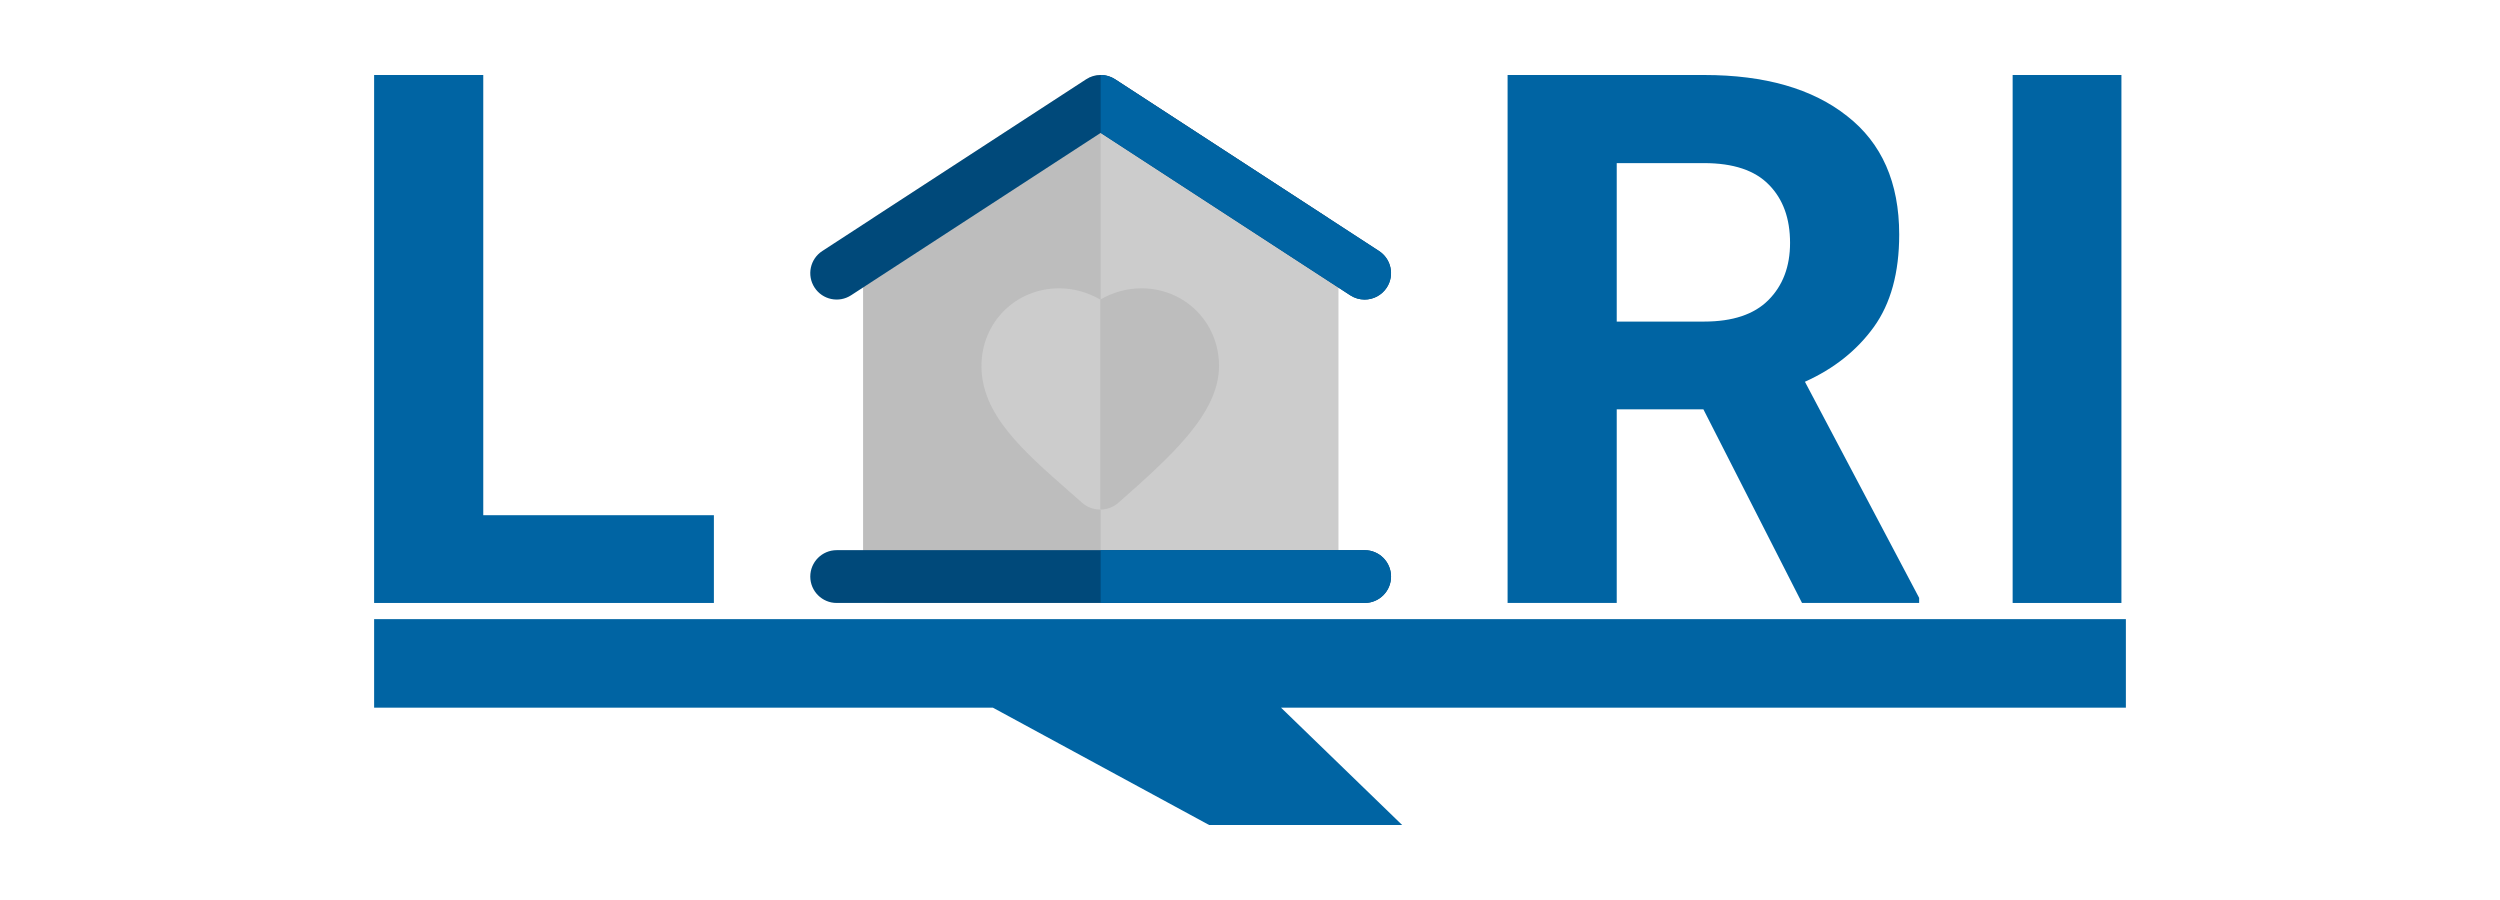
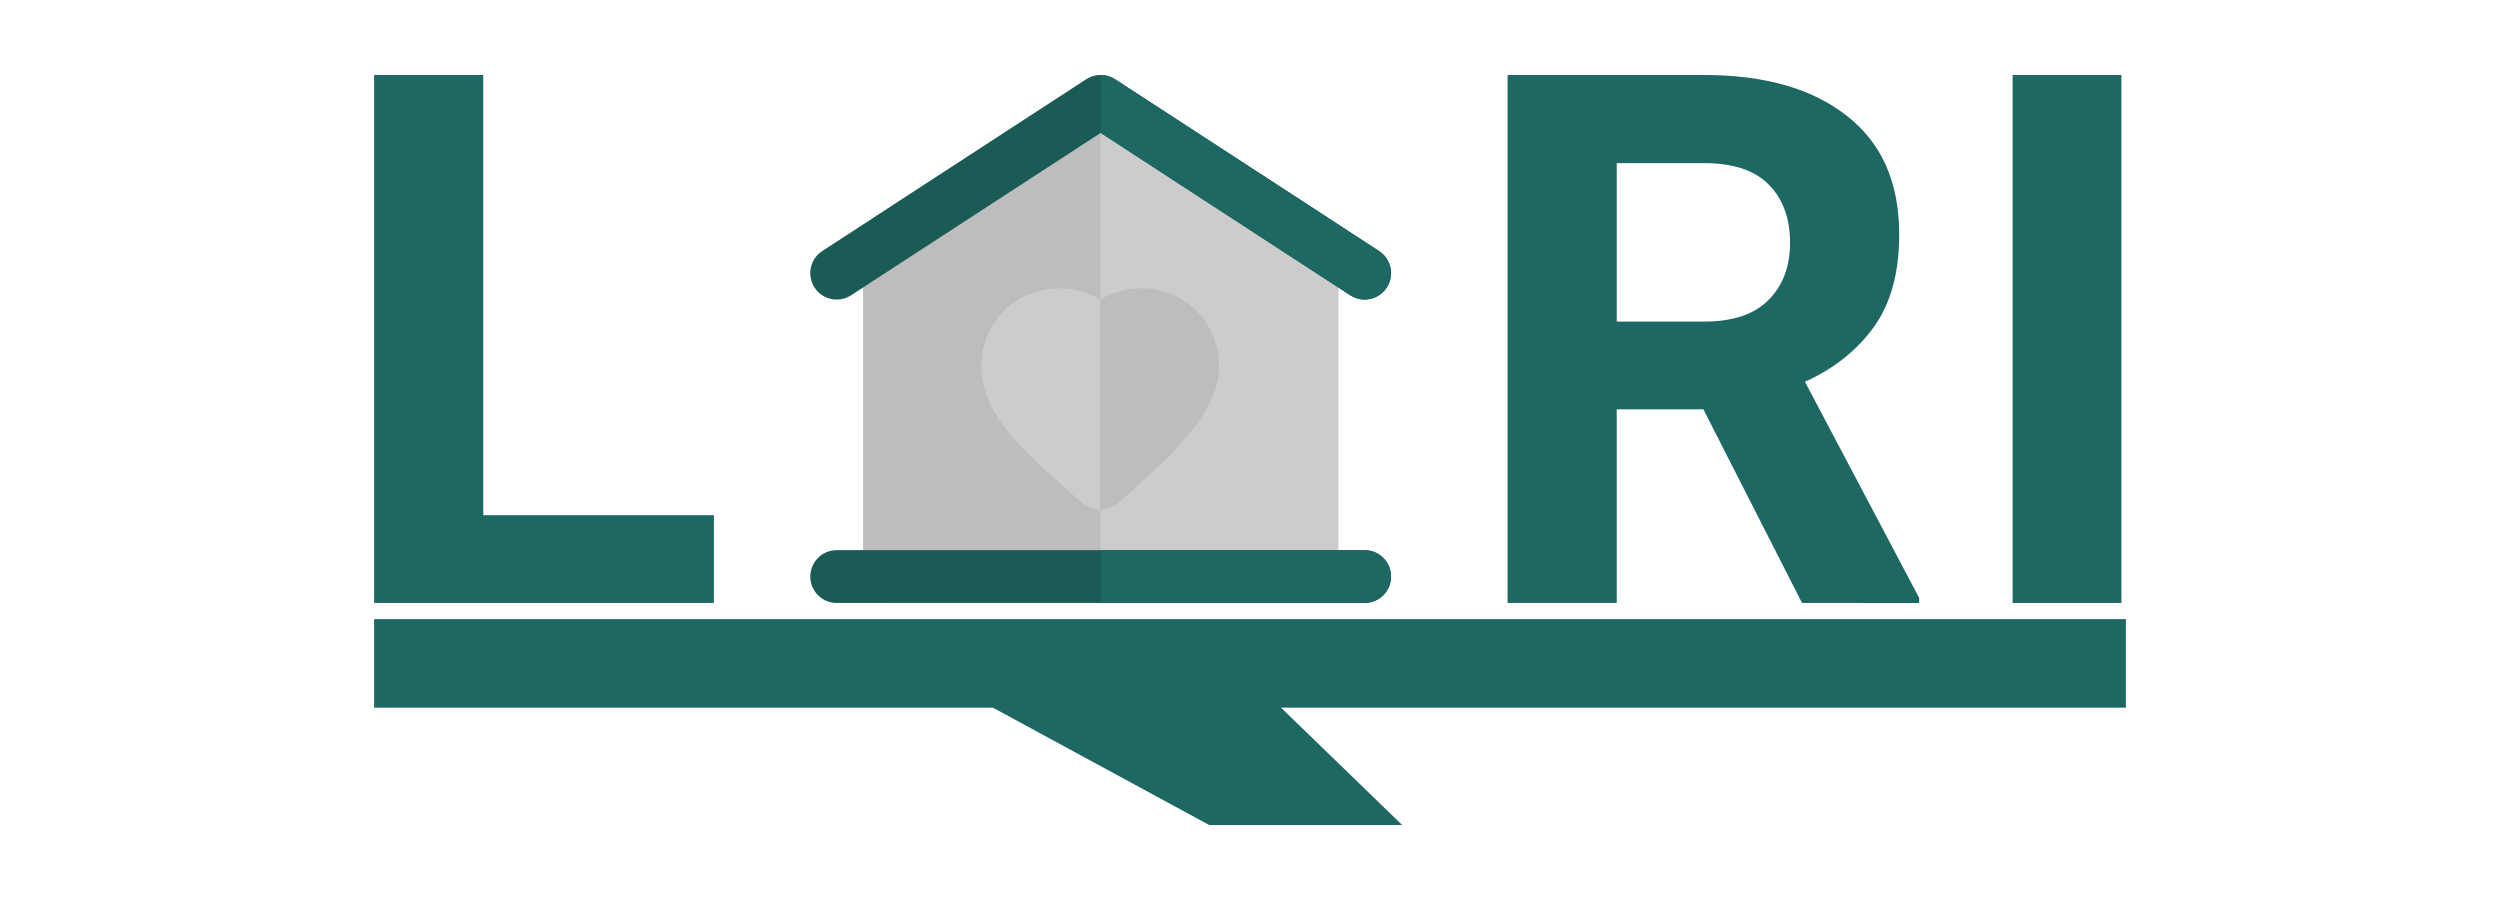
<svg xmlns="http://www.w3.org/2000/svg" id="svg8" version="1.1" viewBox="0 0 50 18" height="18mm" width="50mm" xml:space="preserve">
  <defs id="defs2">
    <clipPath clipPathUnits="userSpaceOnUse" id="clipPath867">
      <path d="M 0,500 H 500 V 0 H 0 Z" id="path865" />
    </clipPath>
    <clipPath clipPathUnits="userSpaceOnUse" id="clipPath875">
      <path d="M 17.919,398.33 H 493.137 V 88.811 H 17.919 Z" id="path873" />
    </clipPath>
    <linearGradient x1="0" y1="0" x2="1" y2="0" gradientUnits="userSpaceOnUse" gradientTransform="matrix(-1.47e-5,-337.3858,-337.3858,1.47e-5,255.5283,408.3301)" spreadMethod="pad" id="linearGradient887">
      <stop style="stop-opacity:1;stop-color:#feb89e" offset="0" id="stop881" />
      <stop style="stop-opacity:1;stop-color:#c0416e" offset="0.997" id="stop883" />
      <stop style="stop-opacity:1;stop-color:#c0416e" offset="1" id="stop885" />
    </linearGradient>
    <clipPath clipPathUnits="userSpaceOnUse" id="clipPath911">
      <path d="M 0,500 H 500 V 0 H 0 Z" id="path909" />
    </clipPath>
    <clipPath clipPathUnits="userSpaceOnUse" id="clipPath1043">
      <path d="m 310.981,327.453 h 10.555 v -9.511 h -10.555 z" id="path1041" />
    </clipPath>
    <clipPath clipPathUnits="userSpaceOnUse" id="clipPath1095">
      <path d="m 282.58,328.974 h 22.778 V 311.382 H 282.58 Z" id="path1093" />
    </clipPath>
    <clipPath clipPathUnits="userSpaceOnUse" id="clipPath1279">
      <path d="m 185.277,297.779 h 8.685 v -15.041 h -8.685 z" id="path1277" />
    </clipPath>
    <clipPath clipPathUnits="userSpaceOnUse" id="clipPath1339">
      <path d="m 188.407,328.125 h 23.068 v -24.747 h -23.068 z" id="path1337" />
    </clipPath>
    <clipPath clipPathUnits="userSpaceOnUse" id="clipPath1539">
      <path d="M 75.691,382.215 H 96.657 V 361.581 H 75.691 Z" id="path1537" />
    </clipPath>
    <clipPath clipPathUnits="userSpaceOnUse" id="clipPath1555">
      <path d="M 82.545,360.024 H 104.37 V 338.622 H 82.545 Z" id="path1553" />
    </clipPath>
    <clipPath clipPathUnits="userSpaceOnUse" id="clipPath1727">
      <path d="m 399.336,363.466 h 15.627 v -19.354 h -15.627 z" id="path1725" />
    </clipPath>
    <clipPath clipPathUnits="userSpaceOnUse" id="clipPath2302">
      <path d="M 4868.62,888.109 H 264.438 c 0,0 -310.692,1254.851 254.234,1411.581 123.168,34.17 237.777,46.07 342.808,46.07 120.446,0 228.3,-15.64 322.12,-31.28 93.81,-15.64 173.6,-31.28 237.84,-31.28 121.91,0 187.88,56.28 187.88,275.72 0,834.31 101.81,1424.37 426.17,1424.37 68.8,0 147.56,-26.51 237.54,-82.88 397.25,-248.84 678.82,-274.75 911.12,-274.75 30.54,0 60.23,0.45 89.22,0.9 28.98,0.44 57.28,0.89 85.02,0.89 203.97,0 378.21,-24.2 582.79,-250.64 512.9,-567.76 -112.06,-1464.83 160.55,-1464.83 6.34,0 13.11,0.48 20.44,1.46 127.3,17.05 248.35,45.17 356.92,45.17 166.69,0 303.99,-66.24 389.53,-340.5 141.18,-452.9 0,-730.001 0,-730.001 M 2042.58,2831.56 c -70.64,0 -144.09,-5.66 -152.07,-20.9 -46.19,-71.38 0,-422.7 -2.81,-461.9 -2.79,-39.18 -11.67,-181.9 -11.67,-181.9 27.14,-15.66 75.64,-20.66 126.55,-20.66 90.01,0 187.51,15.64 187.51,15.64 0,0 -22.44,144.95 -22.44,188.34 0,43.39 34.58,442.93 9.8,469.9 -6.07,6.6 -69.25,11.48 -134.87,11.48 m 693.5,305.18 c -2.58,0 -5.1,-0.05 -7.54,-0.14 -42.06,-1.56 -117.55,-48.72 -117.55,-48.72 0,0 -84.98,-287.91 -67.87,-416.17 0.94,-6.97 20.92,-20.09 68.05,-20.08 49.59,0 129.24,14.52 248.31,65.97 l 34.42,117.34 c 0,0 -223.66,-82.92 -259.97,-86.75 0,0 -4.7,310.65 8.58,310.65 h 0.01 c 0.61,-0.01 1.21,-0.01 1.81,-0.01 61.76,0 86.13,47.3 86.13,47.3 0,0 46.82,-10.99 67.86,-13.23 1.18,-0.13 2.23,-0.19 3.18,-0.19 15.98,0 0.65,16.89 0.65,16.89 1.88,-0.21 3.72,-0.3 5.52,-0.3 7.99,0 14.96,1.92 19.71,4.54 13.26,1.18 25.94,6.85 37.63,14.9 -0.78,-45.01 2.4,-102.77 16.42,-136.2 17.26,-41.18 53.1,-65.62 92.78,-65.62 8.98,0 18.14,1.25 27.34,3.84 27.04,7.61 45.89,17.28 59.03,28.65 -0.08,-0.23 -0.13,-0.35 -0.13,-0.35 0,0 84.95,30.94 100.51,148.33 1.94,14.71 2.5,28.32 1.86,40.89 52.59,0.73 70.91,31.93 69.86,63.12 -1.06,31.56 -21.95,63.13 -47.2,63.13 -0.85,0 -1.71,-0.04 -2.57,-0.11 -33.75,-2.86 -54.04,-16.72 -64.4,-26.53 -30.18,27.56 -69.9,39.13 -100.09,41.48 -0.02,0 -0.04,0.01 -0.06,0.01 -0.07,0 -0.15,0.01 -0.23,0.01 -3,0.23 -5.93,0.34 -8.8,0.34 v 0 0 0 c -0.01,0 -0.03,0 -0.04,0 -54.47,-0.01 -83.86,-39.25 -84.54,-40.17 -0.01,-0.01 -0.01,-0.01 -0.01,-0.01 v 0 c -0.03,0 -0.06,0 -0.09,0 -1.77,0.18 -3.98,0.29 -6.55,0.29 v 0 0 0 c -0.09,0 -0.18,0 -0.26,0 -21.63,-0.06 -67.36,-7.79 -81.45,-45.43 -0.05,-0.13 -0.09,-0.25 -0.14,-0.38 -0.05,-0.13 -0.1,-0.27 -0.15,-0.41 -0.04,-0.12 -0.09,-0.24 -0.13,-0.36 -0.06,-0.17 -0.11,-0.33 -0.17,-0.49 v 0 c -8.13,-23.75 -10,-47.84 -10,-64.94 0,-5.13 0.17,-9.62 0.39,-13.3 -16.74,5.55 -58.05,12.21 -90.11,12.21 M 1906.32,2854.3 c -0.01,-0.31 -0.32,-27.67 26.88,-27.67 1.53,0 3.15,0.09 4.87,0.27 32.28,3.47 25.6,30.47 25.6,30.47 0,0 15.65,-8.72 27.65,-8.72 6.63,0 12.14,2.66 13.29,10.92 3.24,23.18 -32.26,36.96 -32.26,36.96 0,0 10.96,29.65 -1.77,58.16 2.64,0.26 5.18,0.87 7.57,1.77 21.15,-24.7 50.62,-38.14 79.24,-38.14 37.67,0 73.87,23.28 87.67,74.78 16.68,62.24 14.97,119.52 11.99,150.66 2.4,1.12 4.6,2.35 6.56,3.72 31.55,21.83 34.82,76.87 -4.29,80.37 -5.2,0.47 -9.79,0.67 -13.85,0.67 -26.47,0 -30.09,-8.62 -30.09,-8.62 0,0 13.94,61.35 -31.62,61.35 -0.68,0 -1.36,-0.01 -2.06,-0.04 -48.04,-1.86 -101.71,-45.04 -101.71,-45.04 0,0 -20.73,10.7 -41.49,10.7 -10.57,0 -21.13,-2.76 -29,-11.11 v 0 c -0.02,-0.02 -0.04,-0.04 -0.06,-0.07 h -0.01 c -0.02,-0.02 -0.04,-0.05 -0.06,-0.07 0,0 0,0 -0.01,-0.01 -0.02,-0.02 -0.03,-0.04 -0.05,-0.06 -0.01,0 -0.01,-0.01 -0.01,-0.01 -0.02,-0.02 -0.04,-0.04 -0.06,-0.06 v -0.01 c -0.03,-0.02 -0.05,-0.04 -0.07,-0.07 v 0 c -0.02,-0.02 -0.04,-0.05 -0.06,-0.07 v 0 c -2.44,-2.77 -4.98,-7.35 -7.46,-13.32 0,-0.01 -0.01,-0.02 -0.01,-0.03 -0.01,-0.03 -0.03,-0.07 -0.04,-0.1 -0.01,-0.02 -0.02,-0.05 -0.03,-0.07 -0.01,-0.01 -0.01,-0.03 -0.02,-0.05 -20.27,-49.04 -36.86,-190.06 33.83,-190.06 3.34,0 6.87,0.31 10.61,0.97 1.37,-7.13 2.96,-14.15 4.8,-20.93 -8.59,-5.9 -14.02,-16.21 -13.41,-27.63 0.11,-2.07 0.42,-4.08 0.89,-6.02 -8.07,-0.57 -18.57,-1.6 -28.55,-3.49 -11.74,-2.21 -22.77,-5.61 -28.29,-10.8 0,0 0,0 0,-0.01 -0.05,-0.05 -0.11,-0.1 -0.16,-0.15 -0.01,-0.01 -0.01,-0.01 -0.02,-0.02 -0.01,-0.01 -0.02,-0.02 -0.02,-0.02 -0.01,-0.01 -0.03,-0.02 -0.04,-0.03 0,-0.01 -0.01,-0.01 -0.01,-0.02 -0.02,-0.02 -0.04,-0.03 -0.05,-0.05 -4.15,-4.11 -5.63,-11.43 -5.63,-19.79 -0.01,-20.97 9.28,-48.51 9.28,-48.51 0,0 -29.6,-7.32 -31.81,-26.32 -0.13,-1.14 -0.19,-2.25 -0.2,-3.33 -0.02,-17.27 16.24,-26.17 30.9,-26.17 10.87,0 20.86,4.9 22.65,14.93 v 0 0 c 0,0 0,0 0,-0.01 v 0" id="path2300" />
    </clipPath>
    <linearGradient x1="0" y1="0" x2="1" y2="0" gradientUnits="userSpaceOnUse" gradientTransform="matrix(-2.0727196e-5,-536.4269,-474.1061,2.3451765e-5,236.6426,527.8202)" spreadMethod="pad" id="linearGradient2310">
      <stop style="stop-opacity:1;stop-color:#fff1ec" offset="0" id="stop2304" />
      <stop style="stop-opacity:1;stop-color:#f2d9e2" offset="0.997" id="stop2306" />
      <stop style="stop-opacity:1;stop-color:#f2d9e2" offset="1" id="stop2308" />
    </linearGradient>
    <clipPath clipPathUnits="userSpaceOnUse" id="clipPath2404">
      <path d="m 2835.8,3202.77 c 0.06,0.16 0.11,0.32 0.17,0.49 -0.06,-0.17 -0.11,-0.33 -0.17,-0.49 m 0.3,0.85 c 0.05,0.14 0.1,0.28 0.15,0.41 -0.05,-0.13 -0.1,-0.27 -0.15,-0.41 m 0.29,0.79 c 14.09,37.64 59.82,45.37 81.45,45.43 -21.63,-0.06 -67.36,-7.8 -81.45,-45.43 m 88.35,45.14 c -0.03,0 -0.06,0 -0.09,0 0.03,0 0.06,0 0.09,0 m 0.01,0.01 c 0.68,0.92 30.07,40.16 84.54,40.17 -54.46,-0.02 -83.86,-39.25 -84.54,-40.17 m -6.65,0.28 v 0 0 0 m 100.32,39.53 c -0.02,0 -0.04,0 -0.06,0.01 0.02,0 0.04,-0.01 0.06,-0.01 m -9.09,0.36 v 0 0 0" id="path2402" />
    </clipPath>
    <linearGradient x1="0" y1="0" x2="1" y2="0" gradientUnits="userSpaceOnUse" gradientTransform="matrix(-8.9744138e-6,-232.2609,-205.2774,1.0154092e-5,238.617,416.0814)" spreadMethod="pad" id="linearGradient2412">
      <stop style="stop-opacity:1;stop-color:#ffb6ba" offset="0" id="stop2406" />
      <stop style="stop-opacity:1;stop-color:#f9a4b3" offset="0.997" id="stop2408" />
      <stop style="stop-opacity:1;stop-color:#f9a4b3" offset="1" id="stop2410" />
    </linearGradient>
    <clipPath clipPathUnits="userSpaceOnUse" id="clipPath2508">
      <path d="m 1906.32,2854.3 v 0 0 m 0,0.01 v 0 0 m -25.14,109.24 c 0,0.01 0.01,0.01 0.01,0.02 0,-0.01 -0.01,-0.01 -0.01,-0.02 m 0.05,0.05 c 0,0 0.01,0.01 0.02,0.02 -0.01,-0.01 -0.02,-0.02 -0.02,-0.02 m 0.04,0.04 c 0.05,0.05 0.11,0.1 0.16,0.15 -0.05,-0.05 -0.11,-0.1 -0.16,-0.15 m 0.16,0.16 c 5.52,5.19 16.55,8.59 28.29,10.8 -11.75,-2.21 -22.77,-5.61 -28.29,-10.8" id="path2506" />
    </clipPath>
    <linearGradient x1="0" y1="0" x2="1" y2="0" gradientUnits="userSpaceOnUse" gradientTransform="matrix(-1.475e-4,-3373.86,-3373.86,1.475e-4,2555.28,4083.3)" spreadMethod="pad" id="linearGradient2516">
      <stop style="stop-opacity:1;stop-color:#b099ae" offset="0" id="stop2510" />
      <stop style="stop-opacity:1;stop-color:#a683a6" offset="0.997" id="stop2512" />
      <stop style="stop-opacity:1;stop-color:#a683a6" offset="1" id="stop2514" />
    </linearGradient>
    <clipPath clipPathUnits="userSpaceOnUse" id="clipPath2550">
      <path d="m 1901.55,3221.76 c 0.01,0.02 0.01,0.04 0.02,0.05 -0.01,-0.02 -0.01,-0.03 -0.02,-0.05 m 0.05,0.12 c 0.01,0.03 0.03,0.07 0.04,0.1 -0.01,-0.03 -0.03,-0.07 -0.04,-0.1 m 0.05,0.13 c 2.48,5.97 5.02,10.55 7.46,13.32 -2.44,-2.77 -4.97,-7.35 -7.46,-13.32 m 7.46,13.32 c 0.02,0.02 0.04,0.05 0.06,0.07 -0.02,-0.02 -0.04,-0.05 -0.06,-0.07 m 0.06,0.07 c 0.02,0.03 0.04,0.05 0.07,0.07 -0.03,-0.02 -0.04,-0.04 -0.07,-0.07 m 0.07,0.08 c 0.02,0.02 0.04,0.04 0.06,0.06 -0.02,-0.02 -0.04,-0.04 -0.06,-0.06 m 0.07,0.07 c 0.02,0.02 0.03,0.04 0.05,0.06 -0.02,-0.02 -0.03,-0.04 -0.05,-0.06 m 0.06,0.07 c 0.02,0.02 0.04,0.05 0.06,0.07 -0.02,-0.02 -0.04,-0.05 -0.06,-0.07 m 0.07,0.07 c 0.02,0.03 0.04,0.05 0.06,0.07 -0.02,-0.02 -0.04,-0.05 -0.06,-0.07" id="path2548" />
    </clipPath>
  </defs>
  <g id="layer1">
    <g id="g859" transform="matrix(0.2510456,0,0,-0.2218798,4.194445,100.1954)">
      <g id="g861" />
-       <g id="g1161" transform="matrix(0.3756375,0,0,0.3756375,-12.19711,312.2509)">
-         <path style="fill:#bdbdbd;fill-opacity:1;stroke-width:0.256" d="m 269.266,318.906 -44.789,32.972 c -1.857,1.367 -4.25,1.367 -6.107,0 l -44.789,-32.972 c -1.588,-1.169 -2.545,-3.166 -2.545,-5.309 v -81.05 c 0,-3.498 2.507,-6.335 5.599,-6.335 h 89.578 c 3.092,0 5.599,2.836 5.599,6.335 v 81.05 c 0,2.143 -0.958,4.141 -2.546,5.309 z" id="path1786" />
-         <path style="fill:#cccccc;stroke-width:0.256" d="m 269.266,318.906 -44.789,32.972 c -0.928,0.683 -1.991,1.025 -3.054,1.025 V 226.213 h 44.789 c 3.092,0 5.599,2.836 5.599,6.335 v 81.05 c 4.8e-4,2.143 -0.957,4.141 -2.545,5.309 z" id="path1788" />
-         <path style="fill:#00497a;fill-opacity:1;stroke-width:0.256" d="m 277.405,299.019 c -1.047,0 -2.105,0.332 -3.048,1.026 l -52.933,38.967 -52.933,-38.968 c -2.591,-1.908 -6.06,-1.078 -7.746,1.855 -1.686,2.933 -0.952,6.856 1.639,8.765 l 55.986,41.216 c 1.857,1.366 4.25,1.366 6.107,0 l 55.986,-41.216 c 2.591,-1.908 3.326,-5.832 1.639,-8.765 -1.072,-1.865 -2.867,-2.88 -4.697,-2.88 z" id="path1790" />
-         <path style="fill:#00497a;fill-opacity:1;stroke-width:0.256" d="m 277.41,226.213 h -111.972 c -3.092,0 -5.599,2.836 -5.599,6.335 0,3.498 2.507,6.335 5.599,6.335 h 111.972 c 3.092,0 5.599,-2.836 5.599,-6.335 0,-3.498 -2.507,-6.335 -5.599,-6.335 z" id="path1792" />
-         <path style="fill:#0064a3;fill-opacity:1;stroke-width:0.256" d="m 277.405,299.019 c 1.83,0 3.625,1.015 4.698,2.88 1.686,2.933 0.952,6.856 -1.639,8.765 l -55.986,41.216 c -0.928,0.683 -1.991,1.025 -3.054,1.025 v -13.892 l 52.933,-38.967 c 0.943,-0.694 2.001,-1.026 3.048,-1.026 z" id="path1794" />
-         <path style="fill:#0064a3;fill-opacity:1;stroke-width:0.256" d="m 277.41,238.882 h -55.986 v -12.669 h 55.986 c 3.092,0 5.599,2.836 5.599,6.335 0,3.499 -2.507,6.334 -5.599,6.334 z" id="path1796" />
-         <path d="M 139.396,247.27 V 226.213 H 67.337 V 352.904 H 90.485 V 247.27 Z" style="font-weight:bold;font-size:206.162px;line-height:1.25;font-family:Roboto;-inkscape-font-specification:'Roboto Bold';fill:#0064a3;fill-opacity:1;stroke-width:7.853" id="path76522" />
-         <path d="m 370.173,226.213 -20.918,46.465 H 330.875 V 226.213 H 307.727 V 352.904 H 349.409 q 19.303,0 30.3,-9.832 11.074,-9.745 11.074,-28.453 0,-13.748 -5.383,-22.188 -5.383,-8.44 -14.612,-13.139 l 24.225,-51.86 v -1.218 z M 330.875,331.76 V 293.735 H 349.409 q 9.075,0 13.612,5.134 4.614,5.221 4.614,13.748 0,8.788 -4.46,13.922 -4.46,5.221 -13.766,5.221 z" style="font-weight:bold;font-size:206.162px;line-height:1.25;font-family:Roboto;-inkscape-font-specification:'Roboto Bold';fill:#0064a3;fill-opacity:1;stroke-width:7.853" id="path76516" />
-         <path d="M 437.912,352.904 V 226.213 h -23.071 v 126.691 z" style="font-weight:bold;font-size:206.162px;line-height:1.25;font-family:Roboto;-inkscape-font-specification:'Roboto Bold';fill:#0064a3;fill-opacity:1;stroke-width:7.853" id="path76513" />
-         <path id="path96124" style="fill:#0064a3;stroke-width:13.665" d="M 67.337,222.337 H 438.857 V 201.089 H 259.675 l 25.69,-28.157 H 244.43 l -45.866,28.157 H 67.337 Z" />
-         <path style="fill:#cccccc;fill-opacity:1;stroke-width:0.267" d="m 230.048,301.717 c -3.053,0 -6.078,-0.966 -8.709,-2.709 -2.632,1.742 -5.657,2.709 -8.71,2.709 -9.243,0 -16.484,-8.192 -16.484,-18.65 0,-11.616 8.716,-20.267 18.809,-30.286 0.828,-0.822 1.667,-1.656 2.512,-2.5 1.106,-1.107 2.489,-1.661 3.873,-1.661 1.384,0 2.767,0.554 3.873,1.661 10.964,10.971 21.319,21.334 21.319,32.786 0,10.458 -7.24,18.65 -16.484,18.65 z" id="path1798" />
-         <path style="fill:#bdbdbd;fill-opacity:1;stroke-width:0.267" d="m 230.048,301.717 c -3.053,0 -6.078,-0.966 -8.709,-2.709 -5.1e-4,0 -5.1e-4,0 -5.1e-4,0 v -50.387 h 5.4e-4 c 1.384,0 2.767,0.554 3.873,1.661 10.964,10.971 21.319,21.334 21.319,32.786 0,10.458 -7.24,18.65 -16.484,18.65 z" id="path1800" />
-       </g>
+       <path style="fill:#bdbdbd;fill-opacity:1;stroke-width:0.096" d="m 88.949,432.044 -16.824,12.386 c -0.698,0.513 -1.597,0.513 -2.294,0 L 53.007,432.044 c -0.596,-0.439 -0.956,-1.189 -0.956,-1.994 v -30.445 c 0,-1.314 0.942,-2.38 2.103,-2.38 H 87.802 c 1.161,0 2.103,1.065 2.103,2.38 v 30.445 c 0,0.805 -0.36,1.555 -0.956,1.994 z" id="path1786" />
+       <path style="fill:#cccccc;stroke-width:0.096" d="m 88.949,432.044 -16.824,12.386 c -0.349,0.257 -0.748,0.385 -1.147,0.385 v -47.59 h 16.824 c 1.161,0 2.103,1.065 2.103,2.38 v 30.445 c 1.8e-4,0.805 -0.36,1.555 -0.956,1.994 z" id="path1788" />
+       <path style="fill:#1a5b56;fill-opacity:1;stroke-width:0.096" d="m 92.007,424.574 c -0.393,0 -0.791,0.125 -1.145,0.385 l -19.884,14.638 -19.884,-14.638 c -0.973,-0.717 -2.276,-0.405 -2.91,0.697 -0.633,1.102 -0.358,2.576 0.616,3.292 l 21.031,15.482 c 0.698,0.513 1.597,0.513 2.294,0 L 93.155,428.948 c 0.973,-0.717 1.249,-2.191 0.616,-3.292 -0.403,-0.701 -1.077,-1.082 -1.764,-1.082 z" id="path1790" />
+       <path style="fill:#1a5b56;fill-opacity:1;stroke-width:0.096" d="M 92.009,397.225 H 49.948 c -1.161,0 -2.103,1.065 -2.103,2.38 0,1.314 0.942,2.38 2.103,2.38 h 42.061 c 1.161,0 2.103,-1.065 2.103,-2.38 0,-1.314 -0.942,-2.38 -2.103,-2.38 z" id="path1792" />
+       <path style="fill:#1d6862;fill-opacity:1;stroke-width:0.096" d="m 92.007,424.574 c 0.688,0 1.362,0.381 1.765,1.082 0.633,1.102 0.358,2.576 -0.616,3.292 l -21.031,15.482 c -0.349,0.257 -0.748,0.385 -1.147,0.385 v -5.218 l 19.884,-14.638 c 0.354,-0.261 0.752,-0.385 1.145,-0.385 z" id="path1794" />
+       <path style="fill:#1d6862;fill-opacity:1;stroke-width:0.096" d="M 92.009,401.984 H 70.978 v -4.759 h 21.031 c 1.161,0 2.103,1.065 2.103,2.38 0,1.314 -0.942,2.379 -2.103,2.379 z" id="path1796" />
+       <path d="m 40.165,405.135 v -7.91 H 13.097 v 47.59 h 8.695 v -39.68 z" style="font-weight:bold;font-size:206.162px;line-height:1.25;font-family:Roboto;-inkscape-font-specification:'Roboto Bold';fill:#1d6862;fill-opacity:1;stroke-width:2.95" id="path76522" />
+       <path d="m 126.854,397.225 -7.858,17.454 h -6.904 v -17.454 h -8.695 v 47.59 H 119.054 q 7.251,0 11.382,-3.693 4.16,-3.661 4.16,-10.688 0,-5.164 -2.022,-8.335 -2.022,-3.17 -5.489,-4.936 l 9.1,-19.481 v -0.458 z m -14.762,39.647 v -14.284 h 6.962 q 3.409,0 5.113,1.928 1.733,1.961 1.733,5.164 0,3.301 -1.676,5.23 -1.676,1.961 -5.171,1.961 z" style="font-weight:bold;font-size:206.162px;line-height:1.25;font-family:Roboto;-inkscape-font-specification:'Roboto Bold';fill:#1d6862;fill-opacity:1;stroke-width:2.95" id="path76516" />
+       <path d="m 152.299,444.815 v -47.59 h -8.666 v 47.59 z" style="font-weight:bold;font-size:206.162px;line-height:1.25;font-family:Roboto;-inkscape-font-specification:'Roboto Bold';fill:#1d6862;fill-opacity:1;stroke-width:2.95" id="path76513" />
+       <path id="path96124" style="fill:#1d6862;stroke-width:5.133;fill-opacity:1" d="M 13.097,395.769 H 152.654 v -7.981 H 85.347 L 94.997,377.211 H 79.62 l -17.229,10.577 h -49.294 z" />
+       <path style="fill:#cccccc;fill-opacity:1;stroke-width:0.1" d="m 74.217,425.587 c -1.147,0 -2.283,-0.363 -3.272,-1.017 -0.989,0.654 -2.125,1.017 -3.272,1.017 -3.472,0 -6.192,-3.077 -6.192,-7.006 0,-4.363 3.274,-7.613 7.066,-11.377 0.311,-0.309 0.626,-0.622 0.944,-0.939 0.415,-0.416 0.935,-0.624 1.455,-0.624 0.52,0 1.039,0.208 1.455,0.624 4.118,4.121 8.008,8.014 8.008,12.316 0,3.928 -2.72,7.006 -6.192,7.006 z" id="path1798" />
+       <path style="fill:#bdbdbd;fill-opacity:1;stroke-width:0.1" d="m 74.217,425.587 c -1.147,0 -2.283,-0.363 -3.272,-1.017 -1.91e-4,0 -1.91e-4,0 -1.91e-4,0 v -18.927 h 2.02e-4 c 0.52,0 1.039,0.208 1.455,0.624 4.118,4.121 8.008,8.014 8.008,12.316 0,3.928 -2.72,7.006 -6.192,7.006 z" id="path1800" />
    </g>
  </g>
</svg>
